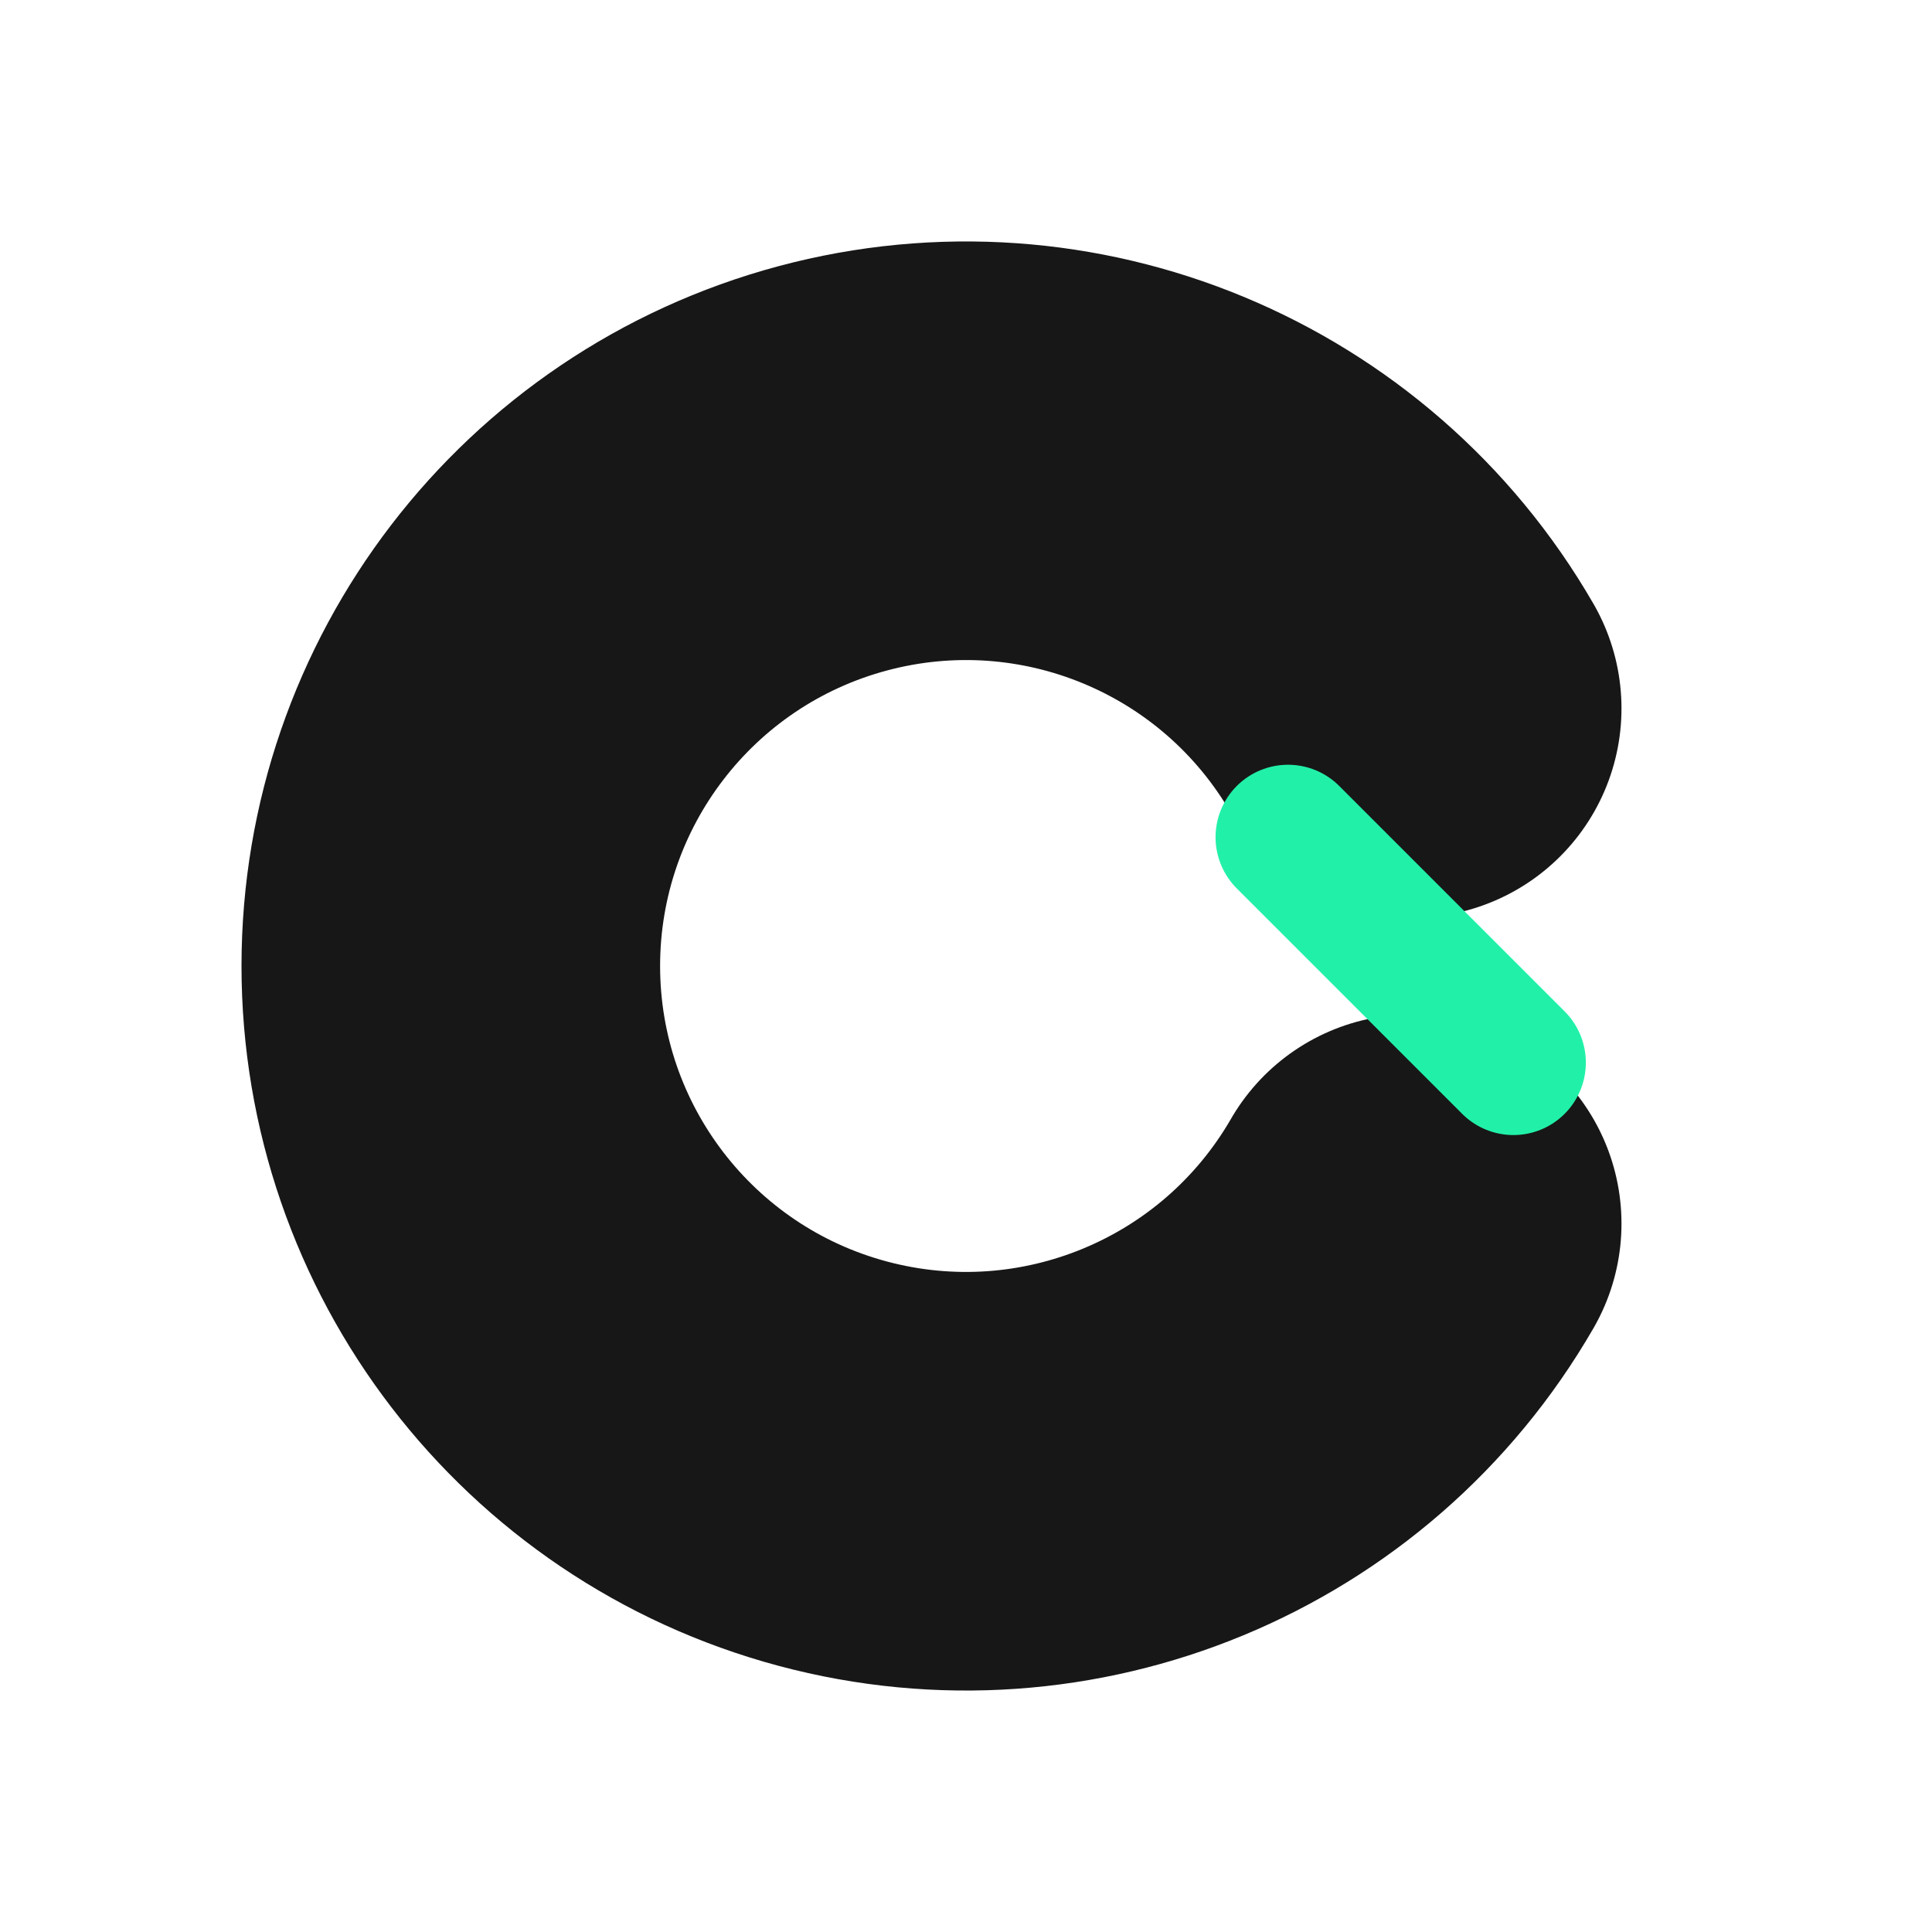
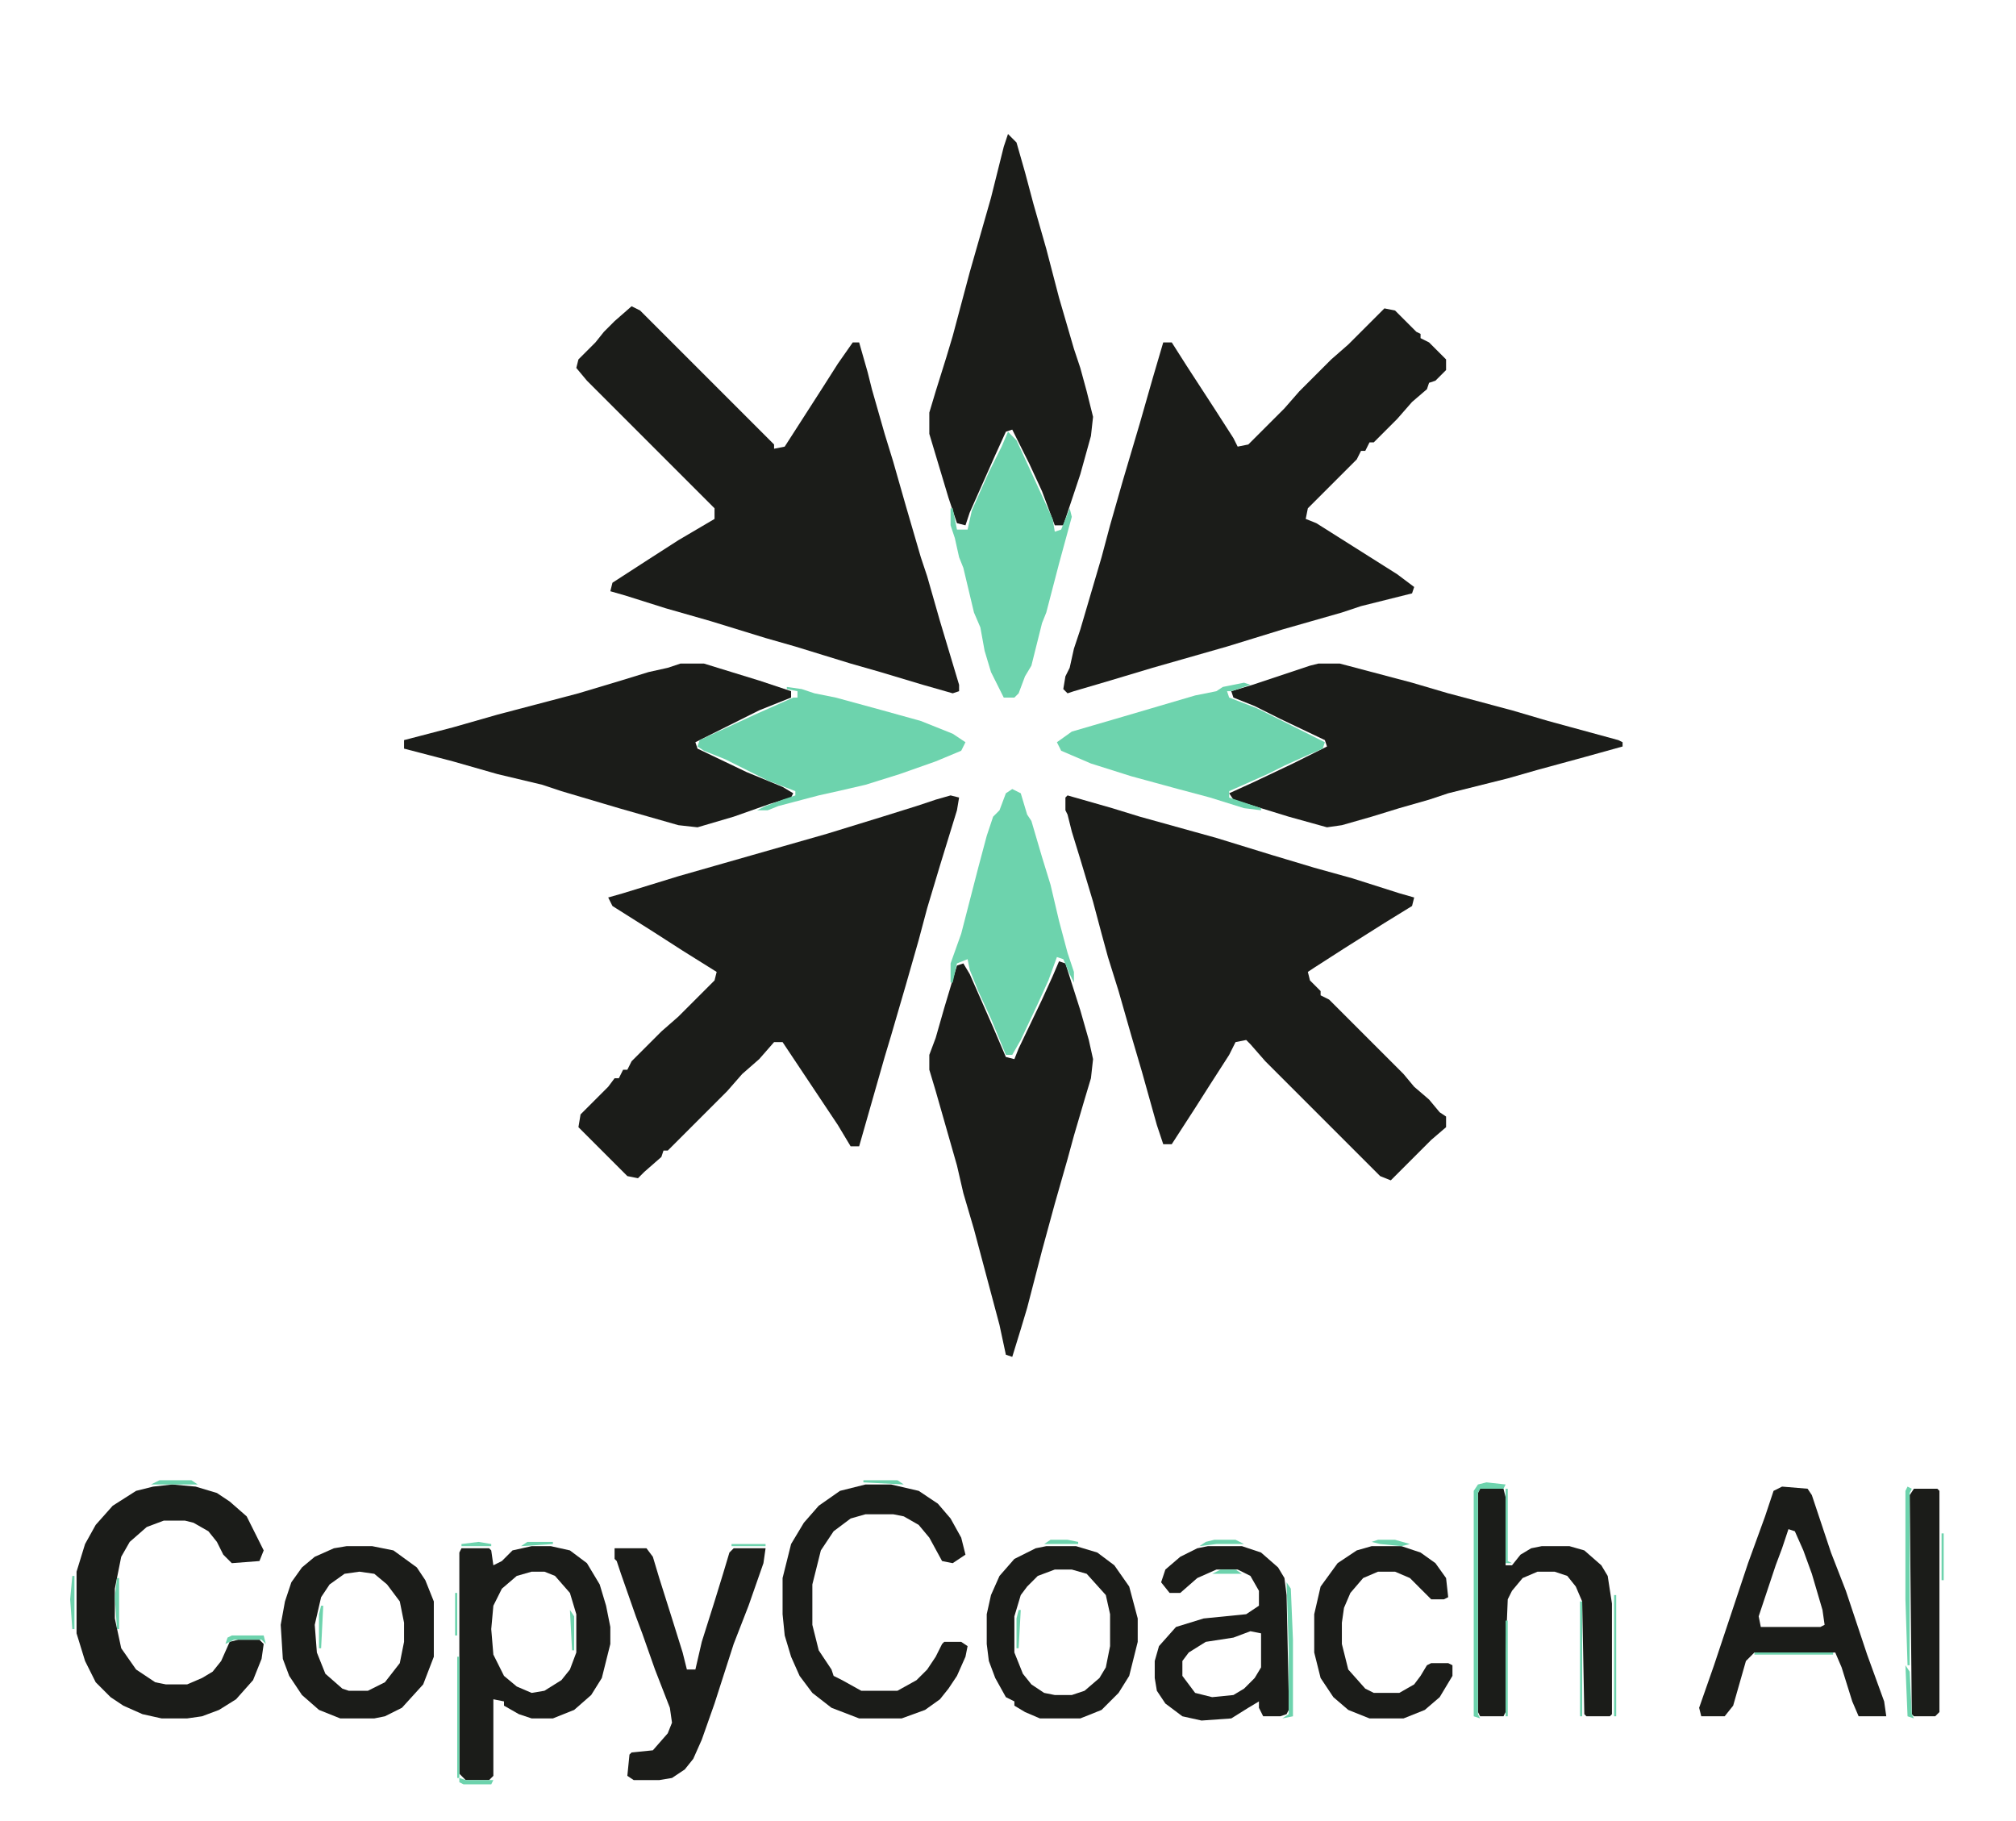
- <svg xmlns="http://www.w3.org/2000/svg" viewBox="0 0 120 120">
-   <path d="M 87.713 44 A 32 32 0 1 0 87.713 76" fill="none" stroke="#171717" stroke-width="26" stroke-linecap="round" />
-   <line x1="80" y1="52" x2="94" y2="66" stroke="#21F1A8" stroke-width="9" stroke-linecap="round" />
+ <svg xmlns="http://www.w3.org/2000/svg" viewBox="0 0 237 214" width="237" height="214" fill="none">
+   <g transform="scale(0.25)">
+     <g fill="#1B1C19">
+       <path d="M0,0 L4,4 L8,18 L12,33 L18,54 L24,77 L31,101 L34,110 L37,121 L40,133 L39,142 L34,160 L26,184 L22,184 L16,168 L10,155 L2,139 L-1,140 L-6,151 L-14,169 L-18,178 L-20,184 L-24,183 L-28,171 L-34,151 L-37,141 L-37,131 L-34,121 L-29,105 L-26,95 L-18,65 L-12,44 L-8,30 L-2,6 Z " transform="translate(474,63)" />
+       <path d="M0,0 L4,2 L67,65 L67,67 L72,66 L81,52 L90,38 L97,27 L104,17 L107,17 L111,31 L113,39 L119,60 L123,73 L129,94 L136,118 L139,127 L145,148 L151,168 L154,178 L154,181 L151,182 L137,178 L117,172 L103,168 L90,164 L77,160 L63,156 L37,148 L16,142 L-3,136 L-10,134 L-9,130 L8,119 L22,110 L39,100 L39,95 L-21,35 L-26,29 L-25,25 L-17,17 L-13,12 L-8,7 Z " transform="translate(297,144)" />
+       <path d="M0,0 L5,1 L15,11 L17,12 L17,14 L21,16 L29,24 L29,29 L24,34 L21,35 L20,38 L13,44 L6,52 L-5,63 L-7,63 L-9,67 L-11,67 L-13,71 L-36,94 L-37,99 L-32,101 L-13,113 L6,125 L14,131 L13,134 L-11,140 L-20,143 L-34,147 L-48,151 L-61,155 L-74,159 L-95,165 L-109,169 L-129,175 L-146,180 L-149,181 L-151,179 L-150,173 L-148,169 L-146,160 L-143,151 L-138,134 L-133,117 L-129,102 L-123,81 L-115,54 L-109,33 L-104,16 L-100,16 L-93,27 L-80,47 L-71,61 L-69,65 L-64,64 L-47,47 L-40,39 L-25,24 L-17,17 Z " transform="translate(651,145)" />
+       <path d="M0,0 L11,0 L24,4 L37,8 L52,13 L52,16 L37,22 L21,30 L7,37 L8,40 L31,51 L48,58 L53,61 L52,63 L42,66 L25,72 L8,77 L-1,76 L-15,72 L-29,68 L-56,60 L-65,57 L-86,52 L-107,46 L-130,40 L-130,36 L-107,30 L-86,24 L-48,14 L-28,8 L-15,4 L-6,2 Z " transform="translate(320,312)" />
+       <path d="M0,0 L10,0 L44,9 L61,14 L91,22 L108,27 L119,30 L141,36 L143,37 L143,39 L125,44 L103,50 L89,54 L61,61 L52,64 L38,68 L25,72 L11,76 L4,77 L-14,72 L-40,64 L-42,61 L-31,56 L-12,47 L4,39 L3,36 L-18,26 L-30,20 L-40,16 L-41,13 L-31,10 L-4,1 Z " transform="translate(620,312)" />
+       <path d="M0,0 L4,1 L3,7 L-5,33 L-11,53 L-15,68 L-21,89 L-28,113 L-31,123 L-35,137 L-39,151 L-43,165 L-47,165 L-53,155 L-61,143 L-79,116 L-83,116 L-90,124 L-98,131 L-105,139 L-133,167 L-135,167 L-136,170 L-144,177 L-147,180 L-152,179 L-175,156 L-174,150 L-161,137 L-158,133 L-156,133 L-154,129 L-152,129 L-150,125 L-136,111 L-128,104 L-111,87 L-110,83 L-126,73 L-140,64 L-159,52 L-161,48 L-154,46 L-141,42 L-128,38 L-107,32 L-93,28 L-79,24 L-58,18 L-32,10 L-16,5 L-7,2 Z " transform="translate(447,374)" />
+       <path d="M0,0 L21,6 L34,10 L70,20 L96,28 L116,34 L134,39 L156,46 L163,48 L162,52 L149,60 L130,72 L116,81 L113,83 L114,87 L119,92 L119,94 L123,96 L158,131 L163,137 L170,143 L175,149 L178,151 L178,156 L171,162 L166,167 L152,181 L147,179 L93,125 L86,117 L84,115 L79,116 L76,122 L67,136 L60,147 L49,164 L45,164 L42,155 L35,130 L30,113 L24,92 L19,76 L16,65 L12,50 L6,30 L2,17 L0,9 L-1,7 L-1,1 Z " transform="translate(502,374)" />
+       <path d="M0,0 L3,1 L10,23 L14,37 L16,46 L15,55 L12,65 L7,82 L4,93 L-2,114 L-8,136 L-15,163 L-18,173 L-22,186 L-25,185 L-28,171 L-32,156 L-36,141 L-40,126 L-45,109 L-48,96 L-54,75 L-58,61 L-61,51 L-61,44 L-58,36 L-54,22 L-48,2 L-45,1 L-42,6 L-31,31 L-25,45 L-21,46 L-19,41 L-8,18 L-3,7 Z " transform="translate(498,452)" />
+       <path d="M0,0 L12,0 L25,3 L34,9 L40,16 L45,25 L47,33 L41,37 L36,36 L30,25 L25,19 L18,15 L13,14 L0,14 L-7,16 L-15,22 L-21,31 L-25,47 L-25,66 L-22,78 L-16,87 L-15,90 L-11,92 L-2,97 L15,97 L24,92 L29,87 L33,81 L36,75 L37,74 L45,74 L48,76 L47,81 L43,90 L39,96 L35,101 L28,106 L17,110 L-3,110 L-16,105 L-25,98 L-31,90 L-35,81 L-38,71 L-39,61 L-39,44 L-35,28 L-29,18 L-22,10 L-12,3 Z " transform="translate(407,698)" />
+       <path d="M0,0 L11,1 L21,4 L27,8 L35,15 L43,31 L41,36 L28,37 L24,33 L21,27 L17,22 L10,18 L6,17 L-4,17 L-12,20 L-20,27 L-24,34 L-27,49 L-27,63 L-24,77 L-17,87 L-8,93 L-3,94 L7,94 L14,91 L19,88 L23,83 L27,74 L31,73 L41,73 L43,75 L42,82 L38,92 L30,101 L22,106 L14,109 L7,110 L-5,110 L-14,108 L-23,104 L-29,100 L-36,93 L-41,83 L-45,70 L-45,41 L-41,28 L-36,19 L-28,10 L-17,3 L-9,1 Z " transform="translate(81,698)" />
+       <path d="M0,0 L11,0 L12,4 L12,36 L15,36 L19,31 L24,28 L29,27 L42,27 L49,29 L57,36 L60,41 L62,54 L62,106 L61,107 L50,107 L49,106 L48,53 L45,46 L41,41 L35,39 L27,39 L20,42 L15,48 L13,52 L12,77 L12,105 L11,107 L0,107 L-1,105 L-1,2 Z " transform="translate(696,700)" />
+       <path d="M0,0 L12,1 L14,4 L17,13 L23,31 L30,49 L40,79 L48,101 L49,108 L36,108 L33,101 L28,85 L25,78 L-13,78 L-17,82 L-23,103 L-27,108 L-38,108 L-39,104 L-32,84 L-20,48 L-16,36 L-8,14 L-4,2 Z M3,20 L0,29 L-3,37 L-11,61 L-10,66 L18,66 L20,65 L19,58 L14,41 L10,30 L6,21 Z " transform="translate(838,699)" />
+       <path d="M0,0 L11,0 L12,1 L12,105 L10,107 L0,107 L-1,106 L-2,3 Z " transform="translate(900,700)" />
+       <path d="M0,0 L12,0 L22,2 L33,10 L37,16 L41,26 L41,52 L36,65 L26,76 L18,80 L13,81 L-3,81 L-13,77 L-21,70 L-27,61 L-30,53 L-31,37 L-29,26 L-26,17 L-21,10 L-15,5 L-6,1 Z M6,12 L-1,13 L-8,18 L-12,24 L-15,37 L-14,50 L-10,60 L-2,67 L1,68 L10,68 L18,64 L25,55 L27,45 L27,36 L25,26 L19,18 L13,13 Z " transform="translate(163,727)" />
+       <path d="M0,0 L9,0 L18,2 L26,8 L32,18 L35,28 L37,38 L37,46 L33,62 L28,70 L20,77 L10,81 L0,81 L-6,79 L-13,75 L-13,73 L-18,72 L-18,108 L-20,110 L-31,110 L-34,107 L-34,3 L-33,1 L-20,1 L-19,2 L-18,9 L-14,7 L-9,2 Z M0,12 L-7,14 L-14,20 L-18,28 L-19,39 L-18,51 L-13,61 L-7,66 L0,69 L6,68 L14,63 L18,58 L21,50 L21,32 L18,22 L11,14 L6,12 Z " transform="translate(250,727)" />
+       <path d="M0,0 L14,0 L24,3 L32,9 L39,19 L43,34 L43,45 L39,61 L34,69 L29,74 L26,77 L16,81 L-3,81 L-10,78 L-15,75 L-15,73 L-19,71 L-24,62 L-27,54 L-28,46 L-28,32 L-26,23 L-22,14 L-15,6 L-5,1 Z M4,11 L-4,14 L-9,19 L-12,23 L-15,33 L-15,50 L-11,60 L-7,65 L-1,69 L4,70 L12,70 L18,68 L25,62 L28,57 L30,47 L30,32 L28,23 L19,13 L12,11 Z " transform="translate(492,727)" />
+       <path d="M0,0 L16,0 L25,3 L33,10 L36,15 L37,23 L38,70 L38,77 L37,79 L34,80 L26,80 L24,76 L24,73 L19,76 L11,81 L-3,82 L-12,80 L-20,74 L-24,68 L-25,62 L-25,54 L-23,47 L-15,38 L-2,34 L18,32 L24,28 L24,21 L20,14 L14,11 L4,11 L-5,15 L-13,22 L-18,22 L-22,17 L-20,11 L-13,5 L-5,1 Z M20,40 L12,43 L-1,45 L-9,50 L-12,54 L-12,61 L-6,69 L2,71 L12,70 L17,67 L22,62 L25,57 L25,41 Z " transform="translate(568,727)" />
+       <path d="M0,0 L14,0 L23,3 L30,8 L35,15 L36,24 L34,25 L28,25 L23,20 L18,15 L11,12 L3,12 L-4,15 L-10,22 L-13,29 L-14,36 L-14,46 L-11,58 L-3,67 L1,69 L13,69 L20,65 L23,61 L26,56 L28,55 L36,55 L38,56 L38,61 L32,71 L25,77 L15,81 L-1,81 L-11,77 L-18,71 L-24,62 L-27,50 L-27,32 L-24,19 L-16,8 L-7,2 Z " transform="translate(645,727)" />
+       <path d="M0,0 L15,0 L18,4 L21,14 L27,33 L32,49 L34,57 L38,57 L41,44 L47,25 L51,12 L54,2 L56,0 L71,0 L70,7 L63,27 L56,45 L47,73 L41,90 L37,99 L33,104 L27,108 L21,109 L9,109 L6,107 L7,97 L8,96 L18,95 L25,87 L27,82 L26,75 L19,57 L13,40 L10,32 L3,12 L1,6 L0,5 Z " transform="translate(289,728)" />
+     </g>
+     <g fill="#6DD3AD">
+       <path d="M0,0 L4,4 L10,17 L21,41 L22,47 L25,46 L29,36 L30,40 L24,62 L18,85 L16,90 L14,98 L11,110 L8,115 L5,123 L3,125 L-2,125 L-8,113 L-11,103 L-13,92 L-16,85 L-21,64 L-23,59 L-25,50 L-27,44 L-27,36 L-26,36 L-24,46 L-19,46 L-17,37 L-13,28 L-9,19 L-3,7 Z " transform="translate(474,203)" />
+       <path d="M0,0 L3,1 L-6,4 L-8,4 L-7,7 L6,12 L22,20 L32,25 L38,28 L37,31 L30,34 L19,39 L11,43 L-7,51 L-7,54 L8,59 L8,60 L0,59 L-16,54 L-31,50 L-53,44 L-72,38 L-86,32 L-88,28 L-81,23 L-57,16 L-40,11 L-23,6 L-13,4 L-10,2 Z " transform="translate(585,321)" />
+       <path d="M0,0 L7,1 L13,3 L23,5 L45,11 L63,16 L78,22 L84,26 L82,30 L70,35 L53,41 L37,46 L24,49 L15,51 L-4,56 L-9,58 L-14,58 L-10,56 L-2,53 L4,51 L4,49 L-9,44 L-21,38 L-29,34 L-39,30 L-42,28 L-41,25 L-28,19 L-15,13 L3,5 L5,5 L5,2 L0,1 Z " transform="translate(370,323)" />
+       <path d="M0,0 L4,2 L7,12 L9,15 L14,32 L18,45 L22,62 L26,77 L29,86 L29,91 L27,87 L24,80 L21,79 L17,90 L12,101 L4,118 L0,125 L-3,125 L-10,108 L-16,95 L-20,85 L-21,80 L-26,82 L-28,91 L-29,91 L-29,82 L-24,68 L-16,37 L-12,22 L-9,13 L-6,10 L-3,2 Z " transform="translate(476,371)" />
+       <path d="M0,0 L15,0 L18,2 L-4,2 Z " transform="translate(75,696)" />
+       <path d="M0,0 L16,0 L19,2 L0,1 Z " transform="translate(406,696)" />
+       <path d="M0,0 L9,1 L8,3 L-3,3 L-4,5 L-4,109 L-3,111 L-6,110 L-6,4 L-4,1 Z " transform="translate(699,697)" />
+       <path d="M0,0 L2,1 L1,3 L1,84 L0,84 L-1,53 L-1,2 Z " transform="translate(897,699)" />
+       <path d="M0,0 L1,0 L1,34 L3,35 L0,35 Z " transform="translate(708,700)" />
+       <path d="M0,0 L1,0 L1,22 L0,22 Z " transform="translate(913,721)" />
+       <path d="M0,0 L8,0 L13,1 L13,2 L-3,2 Z " transform="translate(494,724)" />
+       <path d="M0,0 L10,0 L14,2 L1,2 L-7,3 L-4,1 Z " transform="translate(571,724)" />
+       <path d="M0,0 L8,0 L15,2 L11,3 L1,2 L-3,1 Z " transform="translate(648,724)" />
+       <path d="M0,0 L12,0 L12,1 L-3,2 Z " transform="translate(248,725)" />
+       <path d="M0,0 L6,1 L6,2 L-8,2 L-8,1 Z " transform="translate(225,725)" />
+       <path d="M0,0 L16,0 L16,1 L0,1 Z " transform="translate(344,726)" />
+       <path d="M0,0 L7,0 L10,2 L-4,2 Z " transform="translate(574,738)" />
+       <path d="M0,0 L1,0 L1,25 L0,25 L-1,11 Z " transform="translate(34,741)" />
+       <path d="M0,0 L1,0 L1,24 L0,24 L-1,9 Z " transform="translate(55,742)" />
+       <path d="M0,0 L2,3 L3,27 L3,63 L-2,64 L1,62 L1,31 Z " transform="translate(605,744)" />
+       <path d="M0,0 L1,0 L1,20 L0,20 Z " transform="translate(214,749)" />
+       <path d="M0,0 L1,0 L1,57 L0,57 Z " transform="translate(759,750)" />
+       <path d="M0,0 L1,0 L1,54 L0,54 Z " transform="translate(743,753)" />
+       <path d="M0,0 L1,0 L0,20 L-1,20 L-1,4 Z " transform="translate(151,755)" />
+       <path d="M0,0 L2,3 L2,19 L1,19 Z " transform="translate(268,757)" />
+       <path d="M0,0 L1,0 L0,18 L-1,18 L-1,4 Z " transform="translate(479,757)" />
+       <path d="M0,0 L1,0 L1,45 L0,45 Z " transform="translate(708,762)" />
+       <path d="M0,0 L15,0 L16,4 L14,2 L1,2 L-3,4 L-2,1 Z " transform="translate(109,769)" />
+       <path d="M0,0 L37,0 L37,1 L0,1 Z " transform="translate(825,777)" />
+       <path d="M0,0 L1,0 L1,57 L0,57 Z " transform="translate(215,779)" />
+       <path d="M0,0 L2,3 L3,23 L4,25 L1,24 Z " transform="translate(896,783)" />
+       <path d="M0,0 L3,1 L16,1 L15,3 L2,3 L0,2 Z " transform="translate(216,836)" />
+     </g>
+   </g>
</svg>
